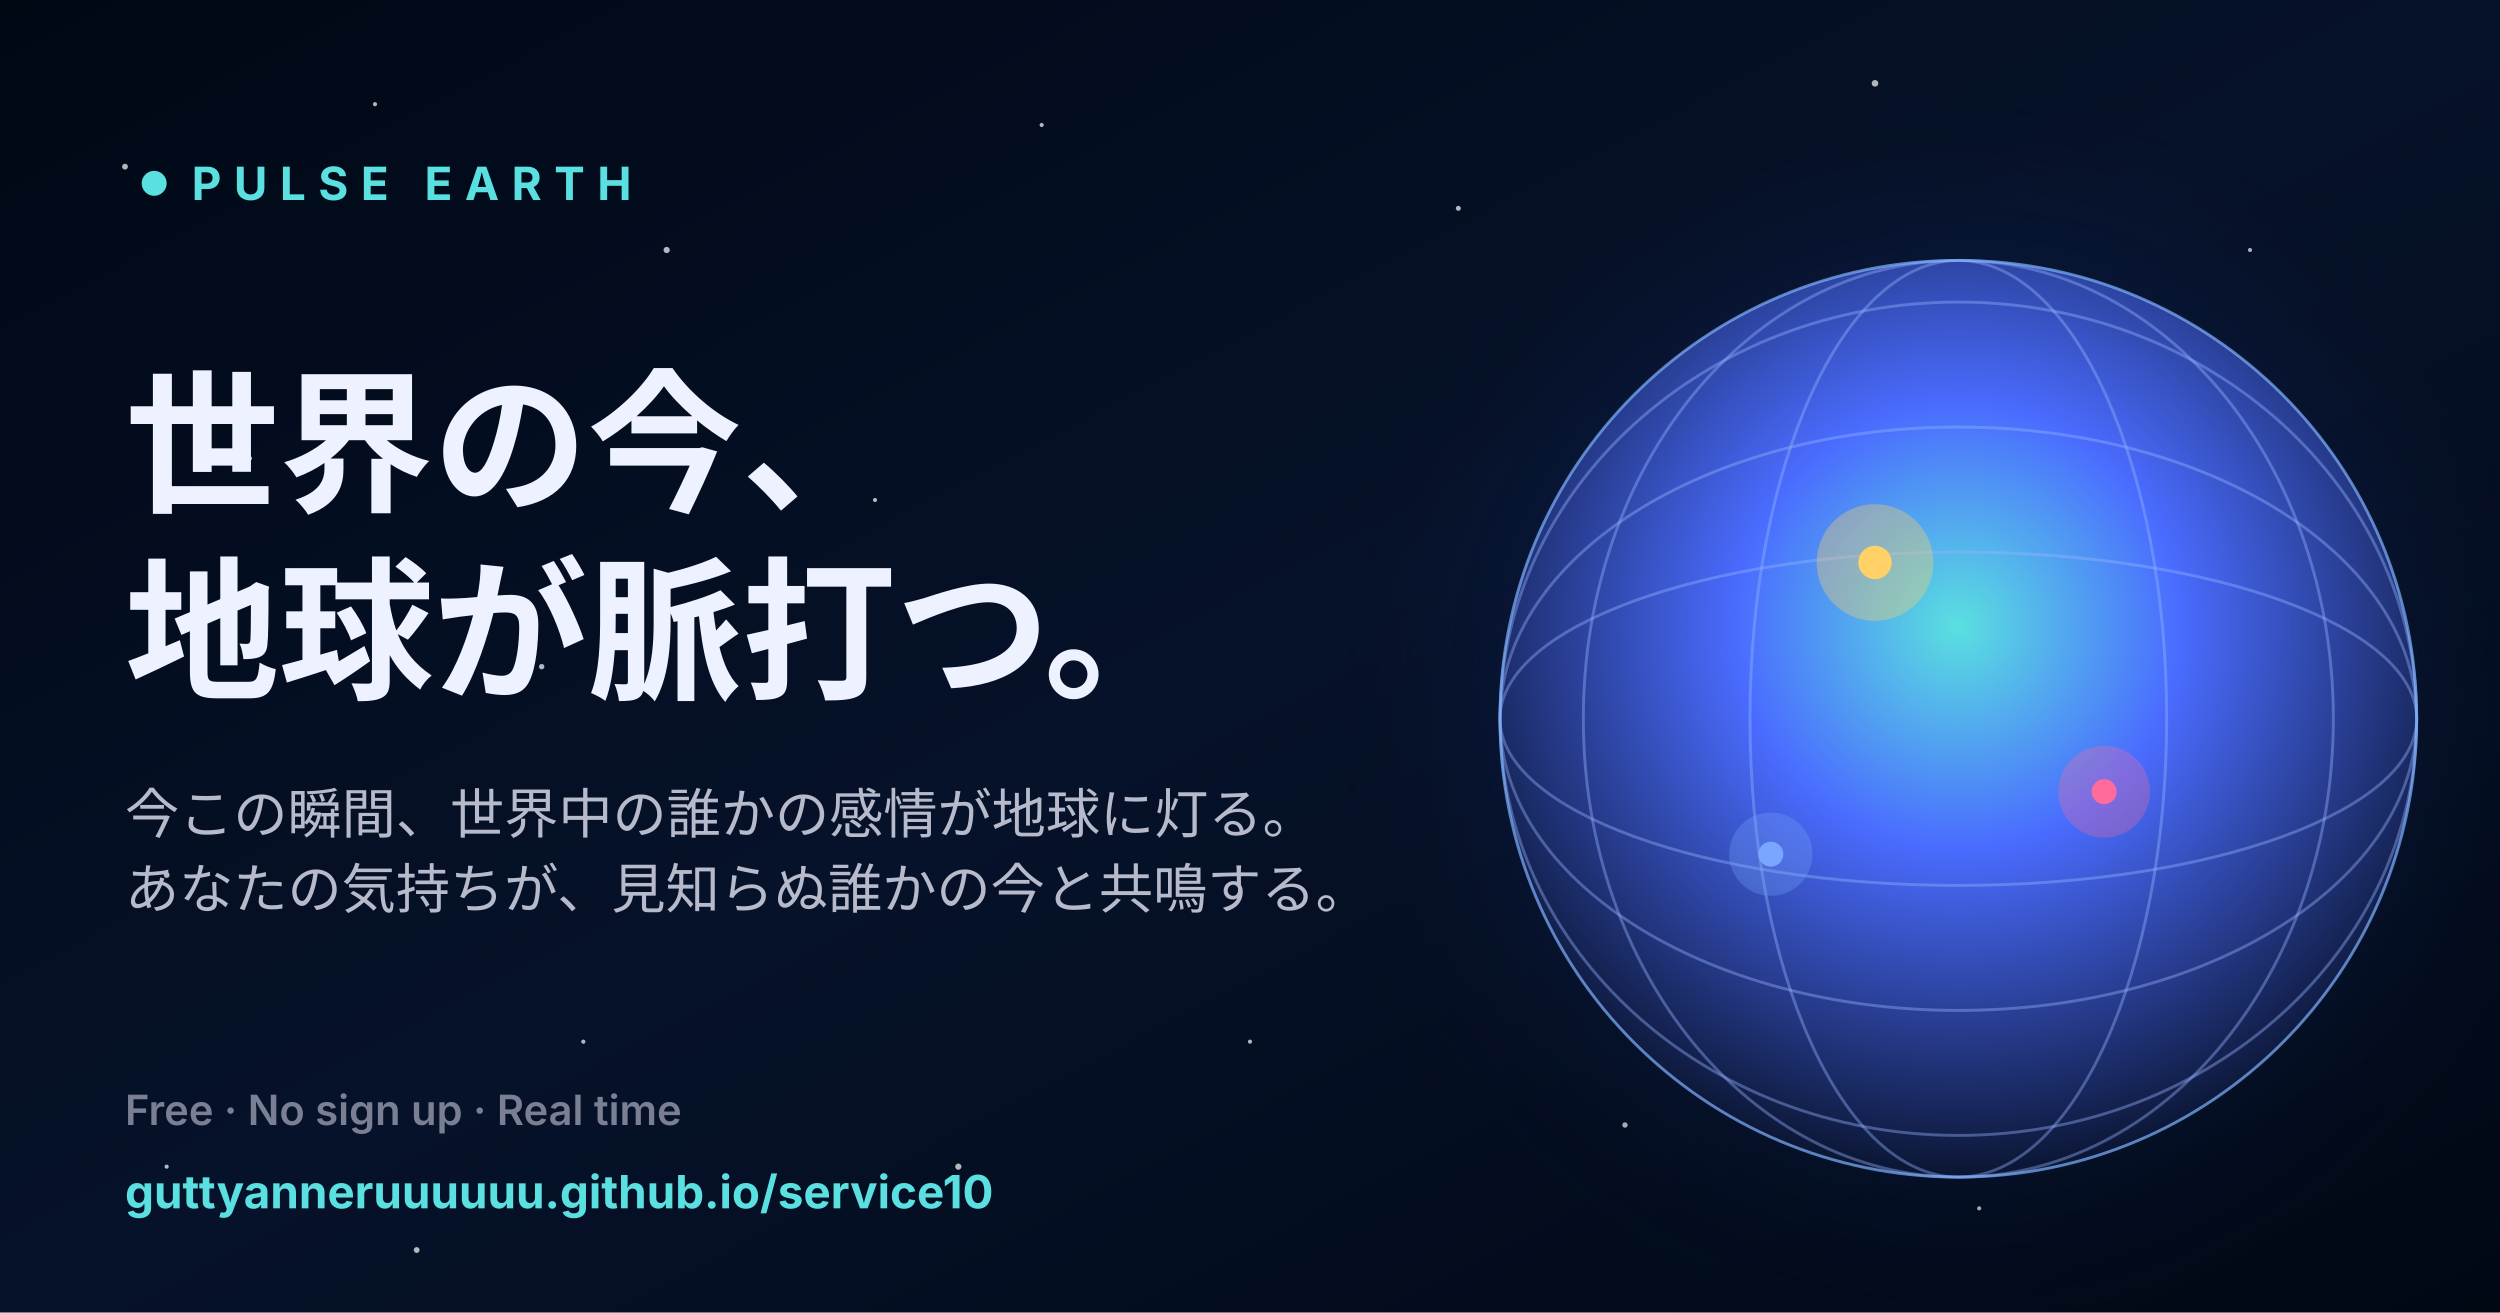
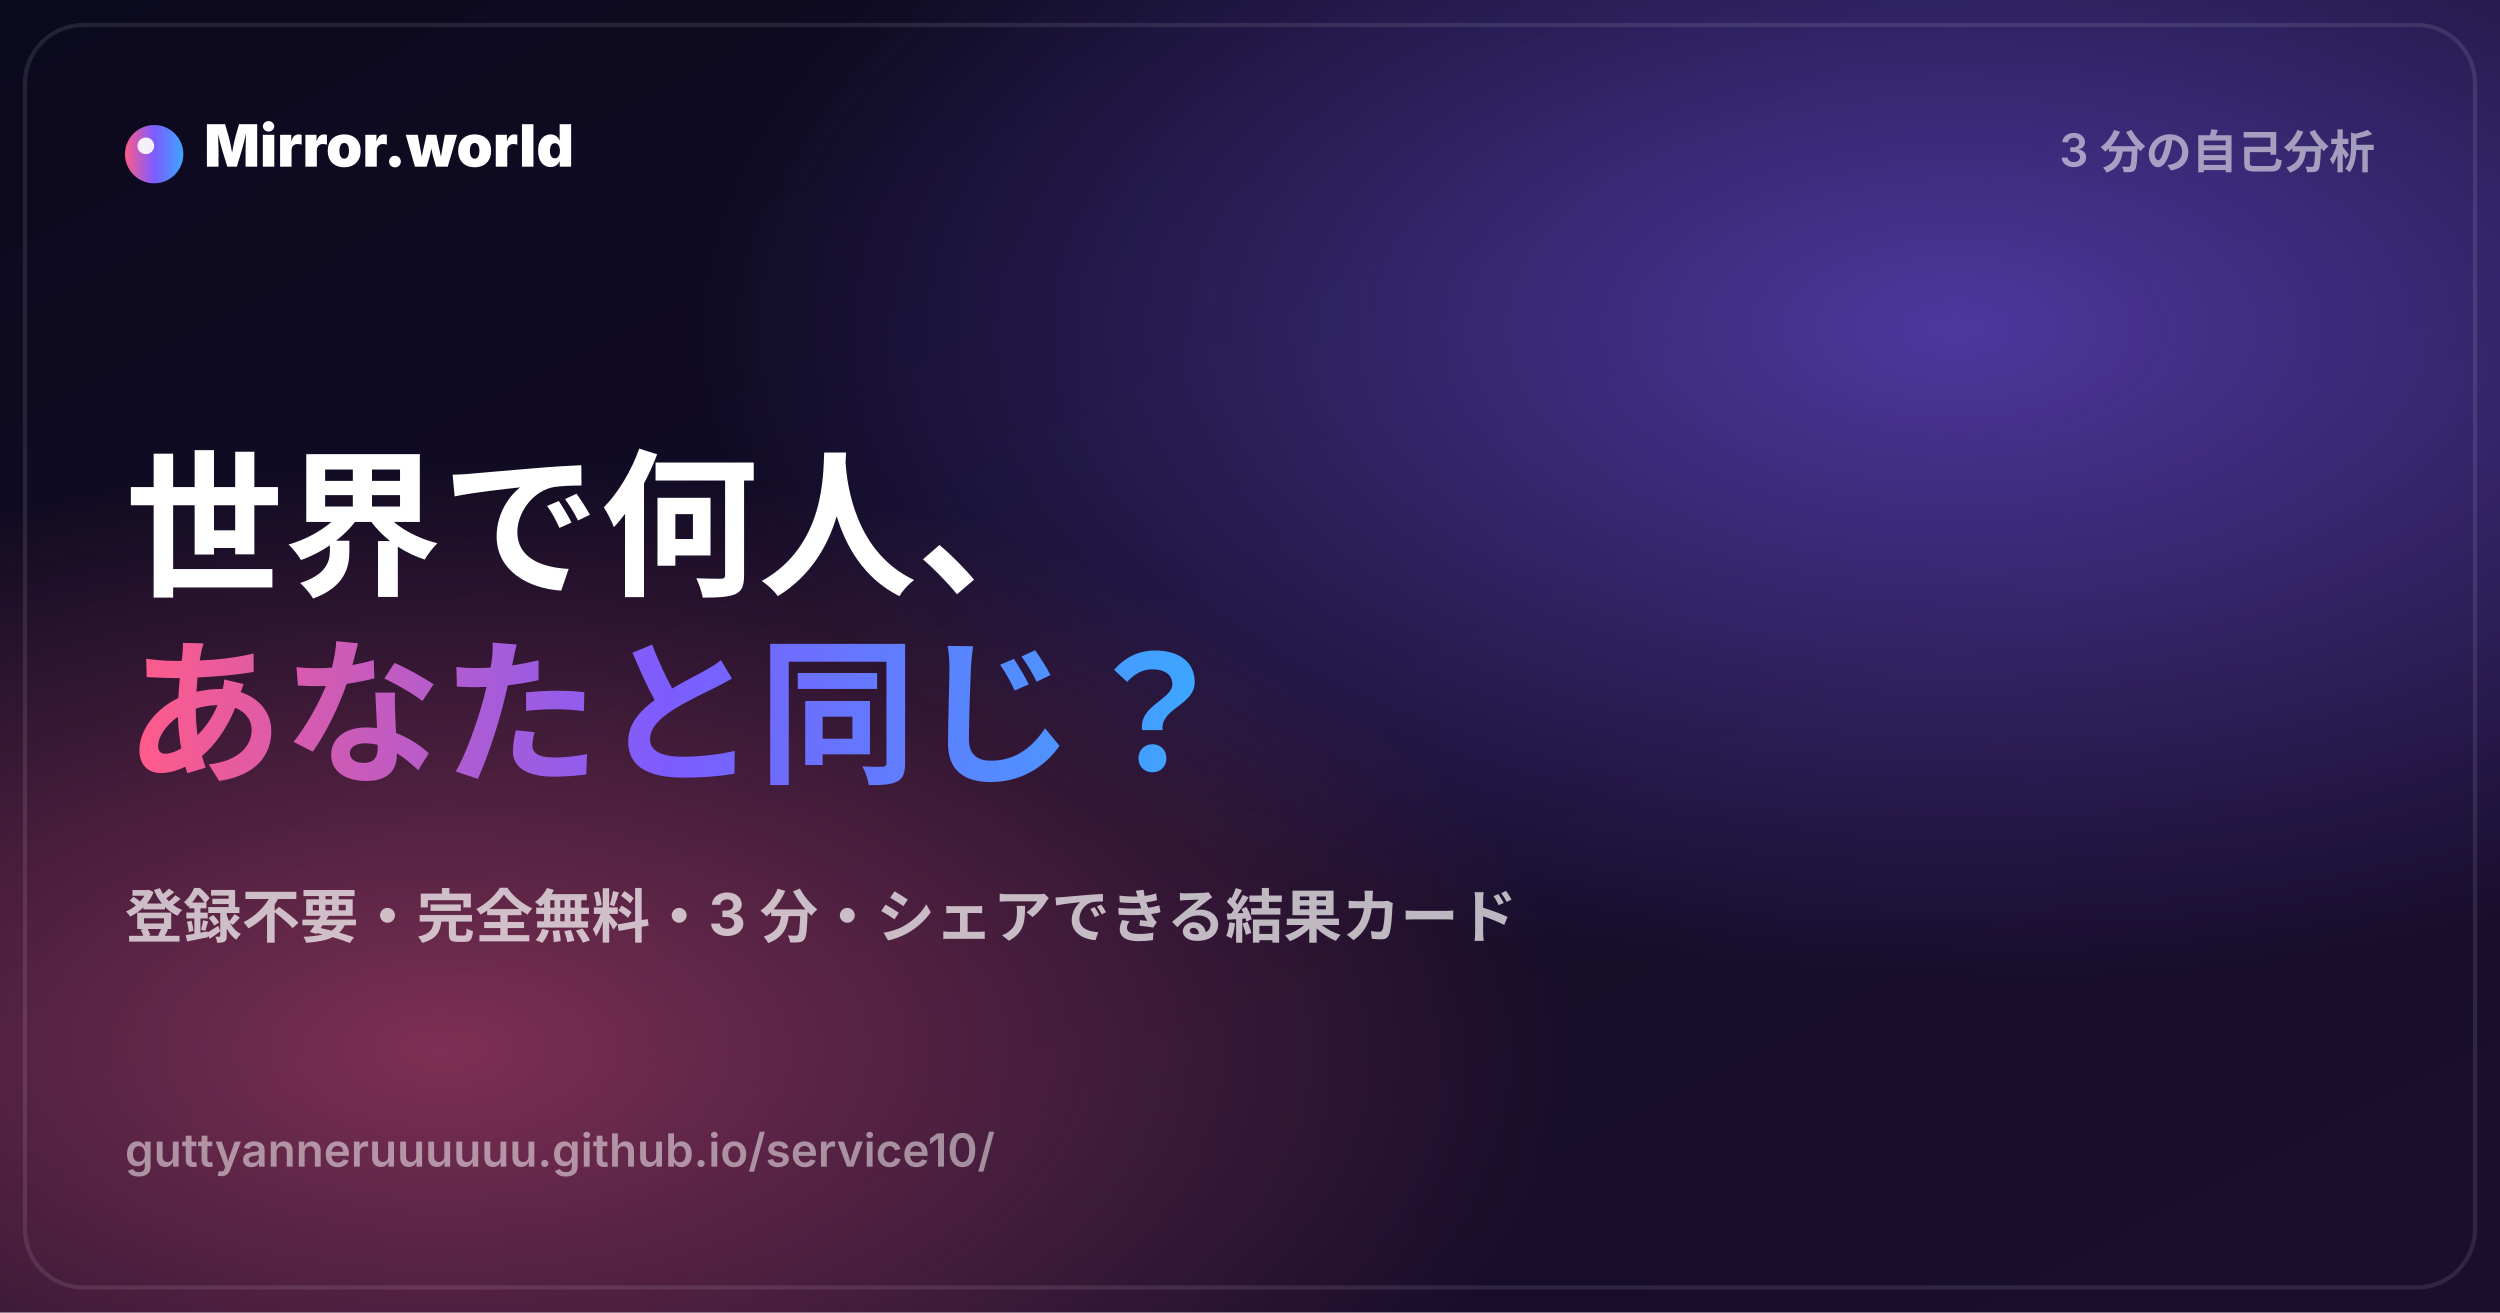
- <svg xmlns="http://www.w3.org/2000/svg" viewBox="0 0 1200 630">
+ <svg xmlns="http://www.w3.org/2000/svg" viewBox="0 0 1200 630" width="1200" height="630">
  <defs>
    <linearGradient id="bg" x1="0" y1="0" x2="1" y2="1">
-       <stop offset="0" stop-color="#000814" />
-       <stop offset="0.5" stop-color="#06122a" />
-       <stop offset="1" stop-color="#000814" />
+       <stop offset="0%" stop-color="#0c0a1f" />
+       <stop offset="100%" stop-color="#1a0e2e" />
    </linearGradient>
-     <radialGradient id="planet" cx="50%" cy="40%" r="60%">
-       <stop offset="0" stop-color="#5ae0e0" />
-       <stop offset="0.4" stop-color="#4a6cff" />
-       <stop offset="1" stop-color="#0a1430" />
+     <radialGradient id="g1" cx="78%" cy="25%" r="50%">
+       <stop offset="0%" stop-color="#7c5cff" stop-opacity="0.55" />
+       <stop offset="100%" stop-color="#7c5cff" stop-opacity="0" />
    </radialGradient>
-     <radialGradient id="halo" cx="50%" cy="50%" r="50%">
-       <stop offset="0" stop-color="rgba(70,120,255,0.55)" />
-       <stop offset="0.5" stop-color="rgba(40,80,200,0.18)" />
-       <stop offset="1" stop-color="rgba(0,0,0,0)" />
+     <radialGradient id="g2" cx="18%" cy="80%" r="45%">
+       <stop offset="0%" stop-color="#ff5b8a" stop-opacity="0.45" />
+       <stop offset="100%" stop-color="#ff5b8a" stop-opacity="0" />
    </radialGradient>
+     <linearGradient id="title" x1="0" x2="1">
+       <stop offset="0%" stop-color="#ff5b8a" />
+       <stop offset="50%" stop-color="#7c5cff" />
+       <stop offset="100%" stop-color="#3da6ff" />
+     </linearGradient>
  </defs>
  <rect width="1200" height="630" fill="url(#bg)" />
-   <g fill="#fff" opacity="0.7">
-     <circle cx="60" cy="80" r="1.4" />
-     <circle cx="180" cy="50" r="1" />
-     <circle cx="320" cy="120" r="1.5" />
-     <circle cx="500" cy="60" r="1" />
-     <circle cx="700" cy="100" r="1.2" />
-     <circle cx="900" cy="40" r="1.6" />
-     <circle cx="1080" cy="120" r="1" />
-     <circle cx="120" cy="220" r="1" />
-     <circle cx="260" cy="320" r="1.3" />
-     <circle cx="420" cy="240" r="1" />
-     <circle cx="80" cy="420" r="1.4" />
-     <circle cx="280" cy="500" r="1" />
-     <circle cx="460" cy="560" r="1.5" />
-     <circle cx="600" cy="500" r="1" />
-     <circle cx="80" cy="560" r="1" />
-     <circle cx="200" cy="600" r="1.4" />
-     <circle cx="1120" cy="280" r="1" />
-     <circle cx="1080" cy="500" r="1.4" />
-     <circle cx="950" cy="580" r="1" />
-     <circle cx="780" cy="540" r="1.3" />
+   <rect width="1200" height="630" fill="url(#g1)" />
+   <rect width="1200" height="630" fill="url(#g2)" />
+   <rect x="12" y="12" width="1176" height="606" rx="28" fill="none" stroke="rgba(255,255,255,.10)" stroke-width="2" />
+   <g transform="translate(60,60)">
+     <circle cx="14" cy="14" r="14" fill="url(#title)" />
+     <circle cx="10" cy="10" r="4" fill="#fff" opacity="0.9" />
+     <text x="38" y="20" font-family="-apple-system, 'Hiragino Sans', sans-serif" font-weight="900" font-size="28" fill="#fff">Mirror.world</text>
  </g>
-   <circle cx="940" cy="345" r="320" fill="url(#halo)" />
-   <circle cx="940" cy="345" r="220" fill="url(#planet)" />
-   <g fill="none" stroke="rgba(150,180,255,0.4)" stroke-width="1.4">
-     <ellipse cx="940" cy="345" rx="220" ry="80" />
-     <ellipse cx="940" cy="345" rx="220" ry="140" />
-     <ellipse cx="940" cy="345" rx="220" ry="200" />
-     <ellipse cx="940" cy="345" rx="100" ry="220" />
-     <ellipse cx="940" cy="345" rx="180" ry="220" />
-   </g>
-   <circle cx="940" cy="345" r="220" fill="none" stroke="rgba(127,178,255,0.7)" stroke-width="1.4" />
-   <circle cx="900" cy="270" r="28" fill="rgba(255,209,102,0.35)" />
-   <circle cx="900" cy="270" r="8" fill="#ffd166" />
-   <circle cx="1010" cy="380" r="22" fill="rgba(255,107,154,0.3)" />
-   <circle cx="1010" cy="380" r="6" fill="#ff6b9a" />
-   <circle cx="850" cy="410" r="20" fill="rgba(122,166,255,0.3)" />
-   <circle cx="850" cy="410" r="6" fill="#7aa6ff" />
-   <g font-family="Inter, sans-serif" fill="#5ae0e0">
-     <circle cx="74" cy="88" r="6" fill="#5ae0e0" />
-     <text x="92" y="96" font-size="22" font-weight="700" letter-spacing="6">PULSE EARTH</text>
-   </g>
-   <g font-family="Zen Kaku Gothic New, sans-serif" fill="#eef1ff">
-     <text x="60" y="240" font-size="74" font-weight="900">世界の今、</text>
-     <text x="60" y="330" font-size="74" font-weight="900">地球が脈打つ。</text>
-   </g>
-   <text x="60" y="400" font-family="Zen Kaku Gothic New, sans-serif" font-size="26" fill="#b6baca">
-     今この瞬間、世界中の誰かの感情が地球に灯る。
-   </text>
-   <text x="60" y="436" font-family="Zen Kaku Gothic New, sans-serif" font-size="26" fill="#b6baca">
-     あなたの気持ちが、見知らぬ誰かの今と共鳴する。
-   </text>
-   <text x="60" y="540" font-family="Inter, sans-serif" font-size="20" font-weight="600" fill="#7a7f93">
-     Free · No sign up · Real time
-   </text>
-   <text x="60" y="580" font-family="Inter, sans-serif" font-size="22" font-weight="700" fill="#5ae0e0">
-     guttyanneruuuuuu.github.io/service10
-   </text>
+   <text x="1140" y="80" text-anchor="end" font-family="-apple-system, 'Hiragino Sans', sans-serif" font-weight="600" font-size="22" fill="rgba(255,255,255,0.55)">3 分の自己分析</text>
+   <text x="60" y="280" font-family="-apple-system, 'Hiragino Sans', sans-serif" font-weight="900" font-size="76" fill="#fff">世界で何人、</text>
+   <text x="60" y="370" font-family="-apple-system, 'Hiragino Sans', sans-serif" font-weight="900" font-size="76" fill="url(#title)">あなたと同じ？</text>
+   <text x="60" y="450" font-family="-apple-system, 'Hiragino Sans', sans-serif" font-weight="700" font-size="28" fill="rgba(255,255,255,0.7)">登録不要・完全無料・3 分・シェアできる結果カード</text>
+   <text x="60" y="560" font-family="-apple-system, 'Hiragino Sans', sans-serif" font-weight="600" font-size="22" fill="rgba(255,255,255,0.5)">guttyanneruuuuuu.github.io/service10/</text>
</svg>
